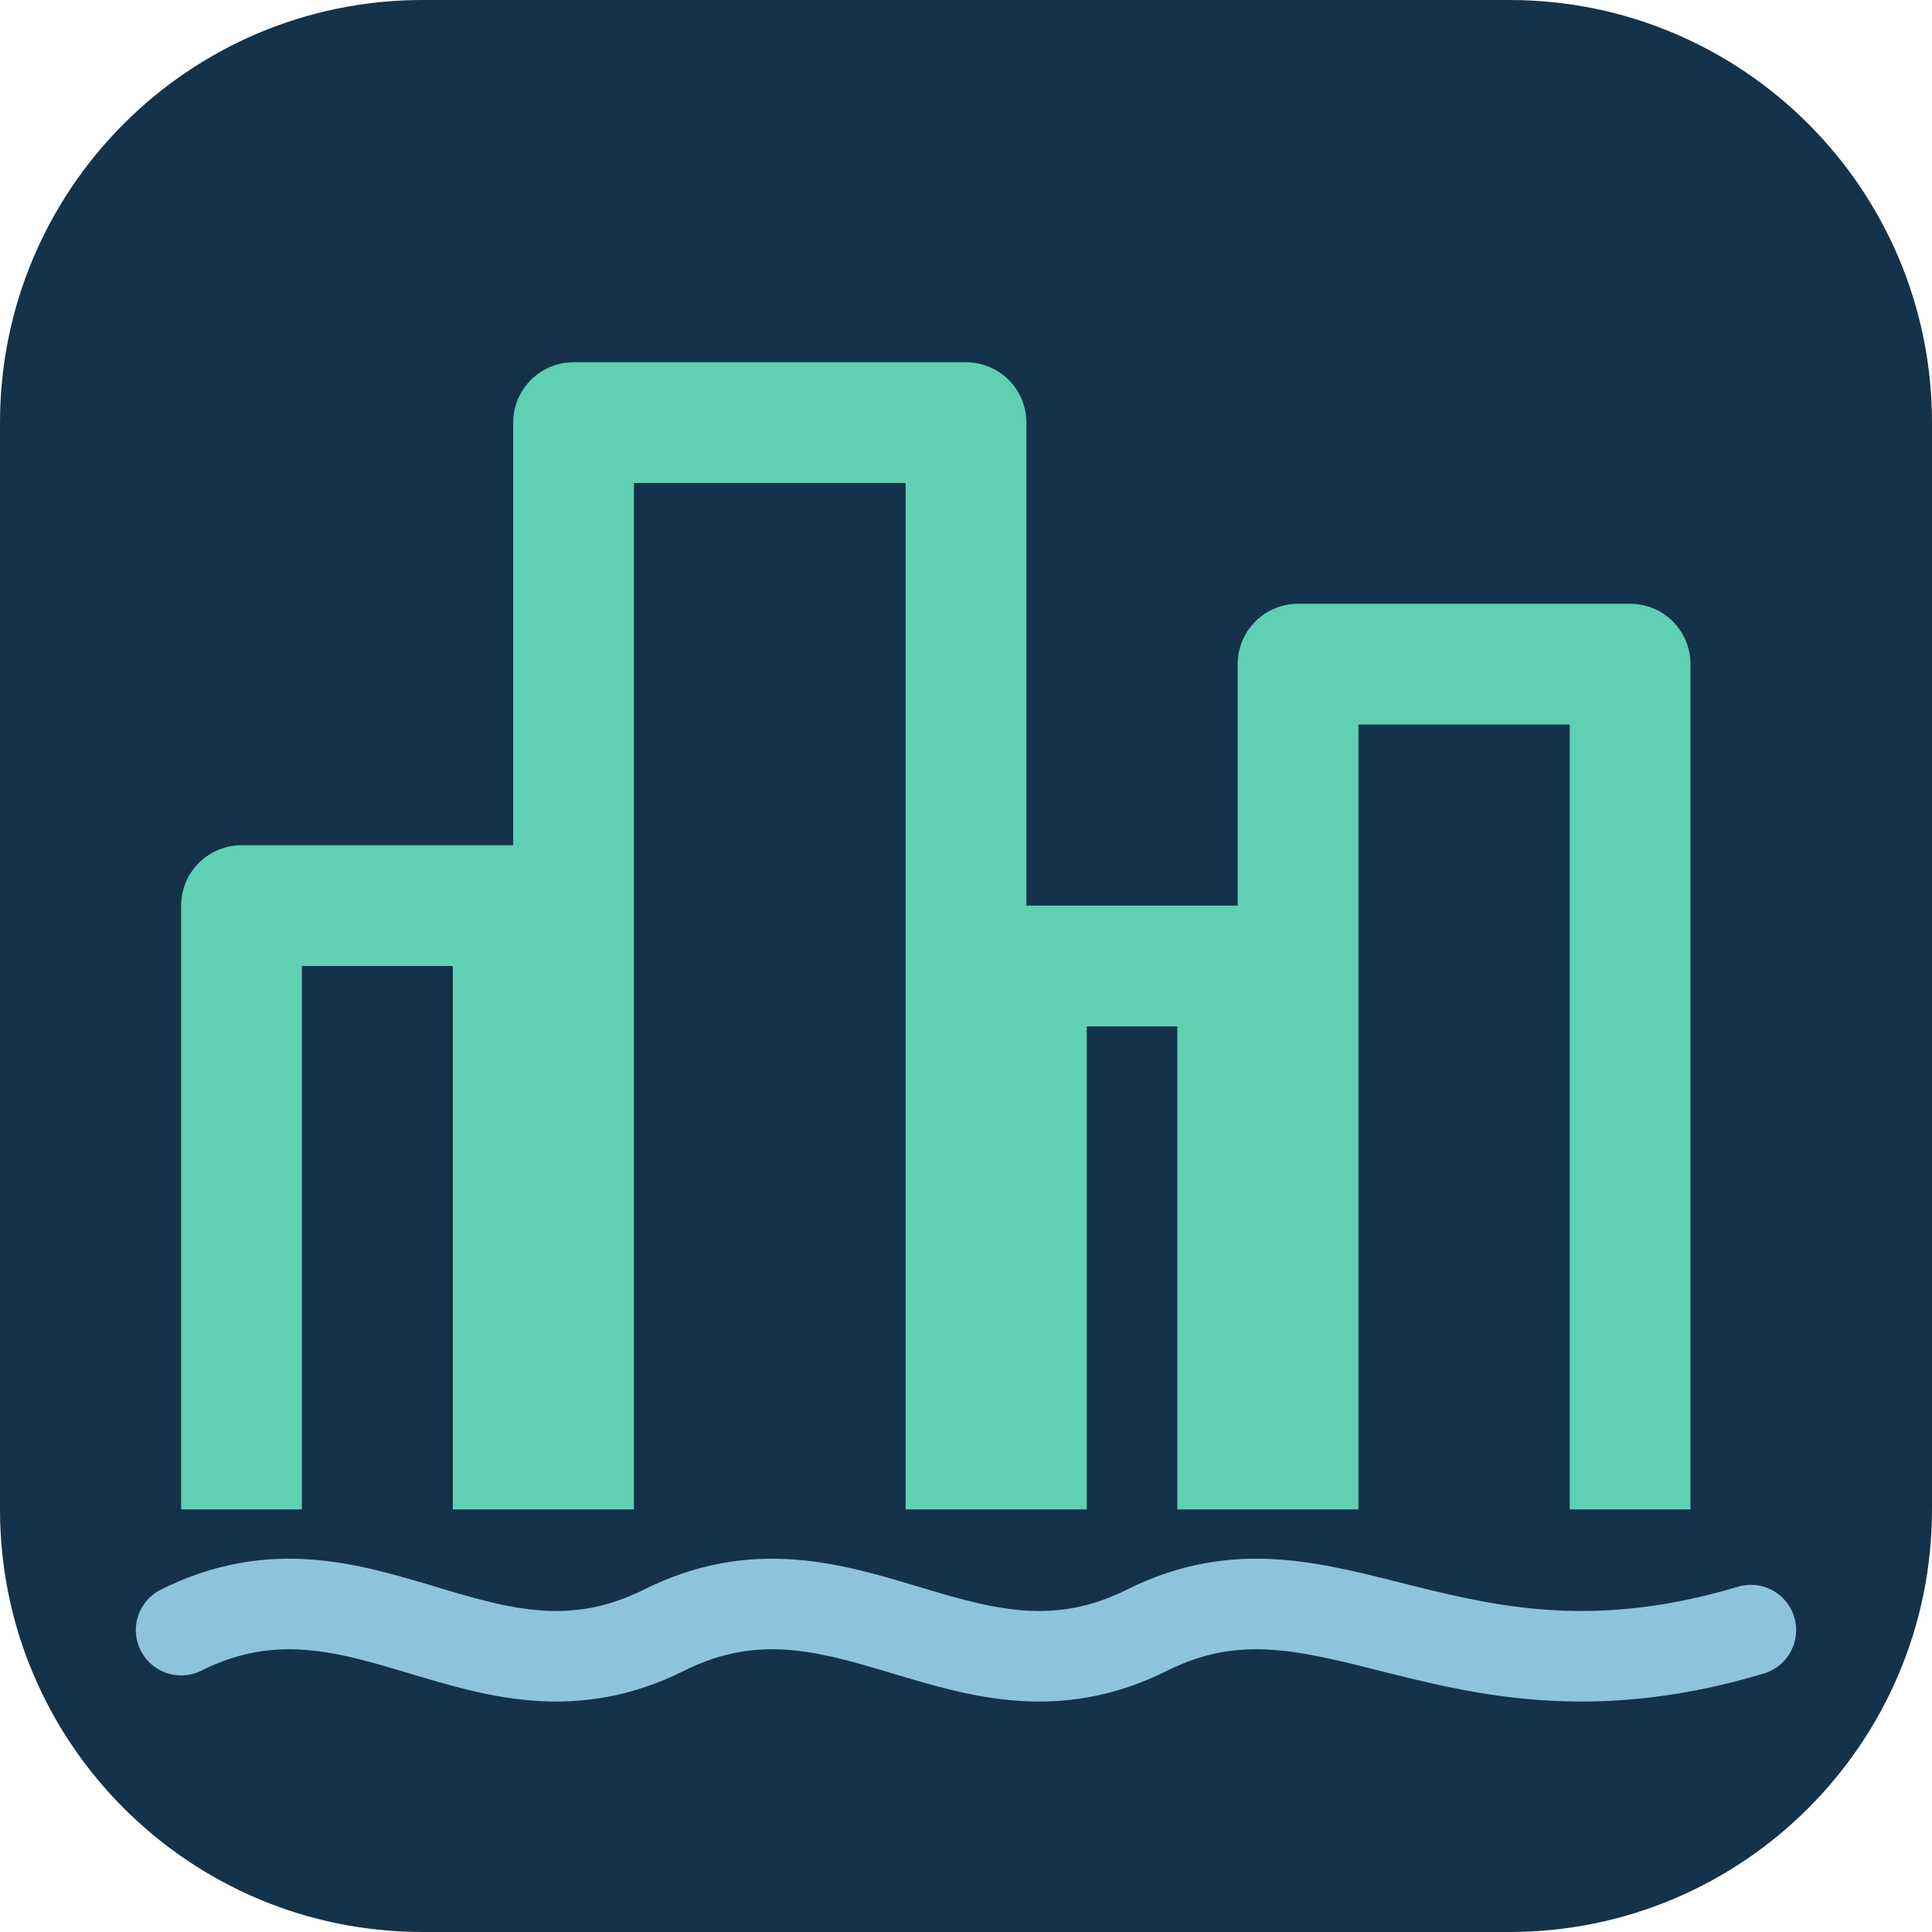
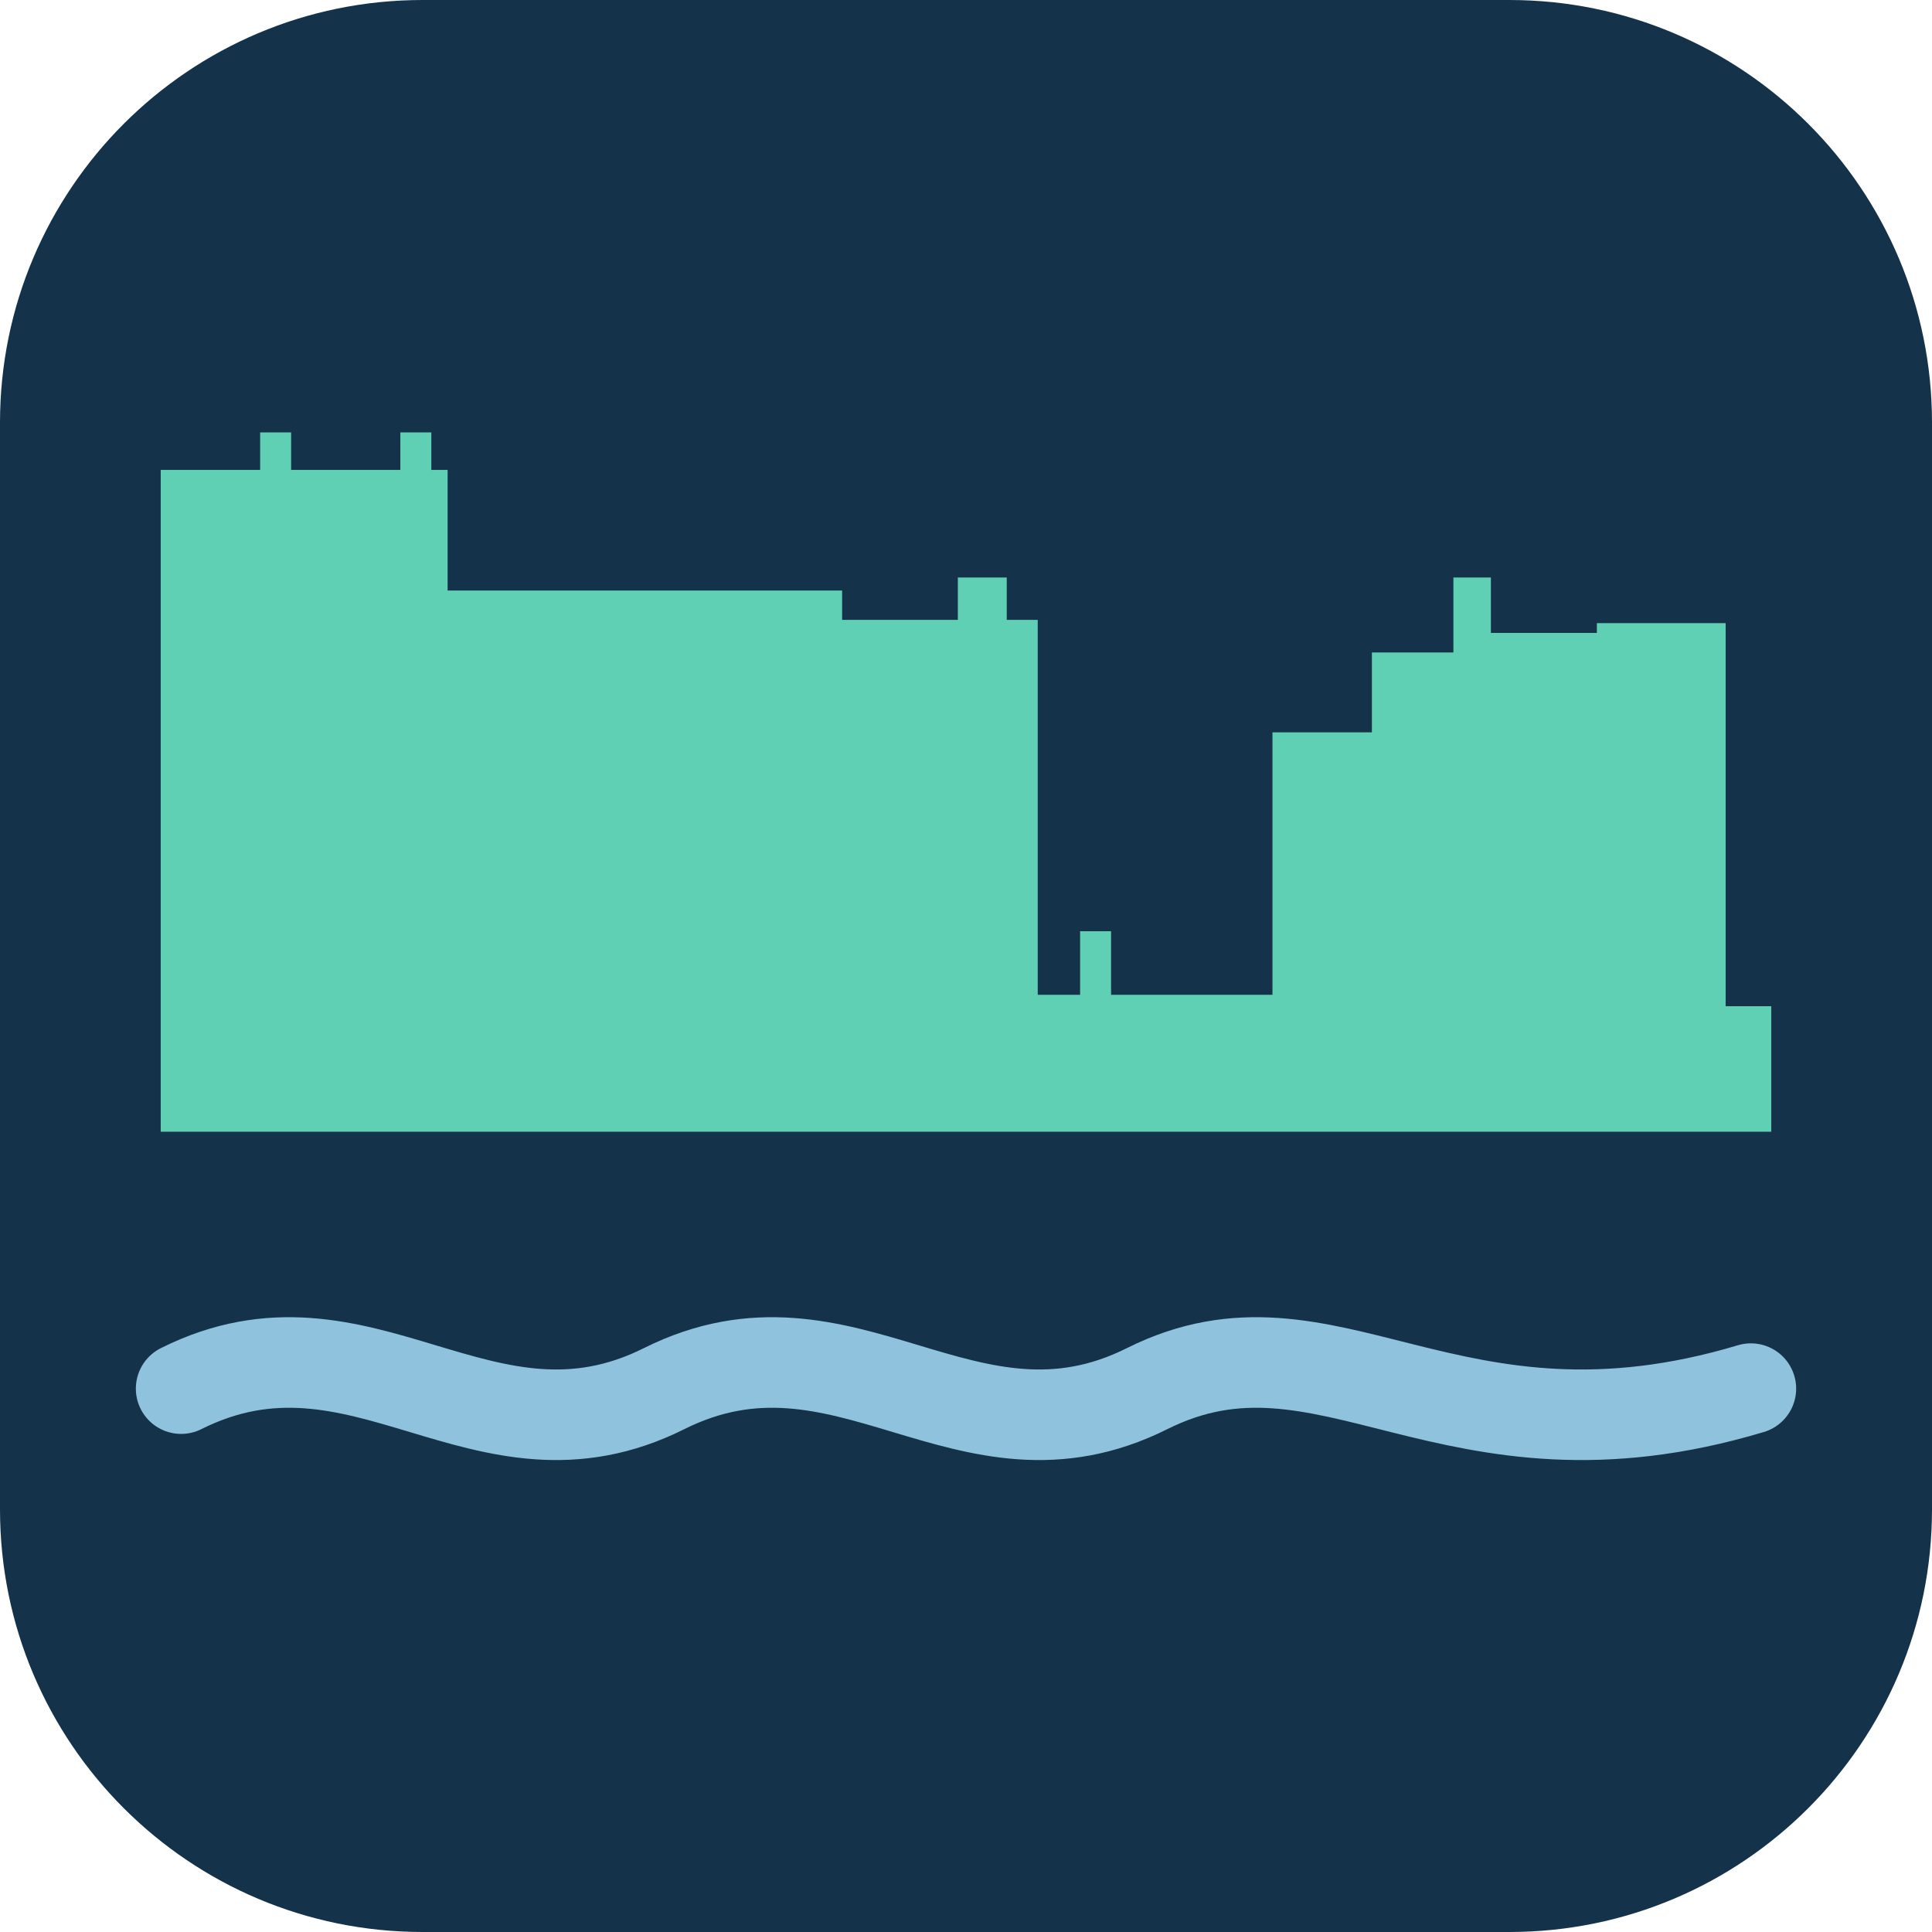
<svg xmlns="http://www.w3.org/2000/svg" viewBox="0 0 64 64">
  <rect width="64" height="64" rx="14" fill="#14324a" />
-   <path d="M8 50V30h9v20M19 50V14h13v36M34 50V32h7v18M43 50V22h11v28" fill="none" stroke="#5fd0b4" stroke-width="4" stroke-linejoin="round" />
-   <path d="M6 54c6-3 10 3 16 0s10 3 16 0 10 3 20 0" fill="none" stroke="#8fc3dd" stroke-width="3" stroke-linecap="round" />
+   <g transform="translate(5 14) scale(.54)">
+     <path d="M0.6 43.5 L0.6 2.9 L6.7 2.9 L6.7 0.6 L8.6 0.6 L8.6 2.9 L15.3 2.9 L15.3 0.6 L17.2 0.6 L17.2 2.9 L18.2 2.9 L18.2 10.3 L42.4 10.3 L42.4 12.1 L49.5 12.1 L49.5 9.5 L52.5 9.5 L52.5 12.1 L54.4 12.1 L54.4 35.1 L57 35.1 L57 31.2 L58.9 31.2 L58.9 35.1 L68.8 35.1 L68.8 19 L74.9 19 L74.9 14.1 L79.9 14.1 L79.9 9.5 L82.2 9.5 L82.2 12.9 L88.7 12.9 L88.7 12.3 L96.6 12.3 L96.6 35.8 L99.4 35.8 L99.4 43.5 Z" fill="#5fd0b4" />
+   </g>
+   <path d="M6 46c6-3 10 3 16 0s10 3 16 0 10 3 20 0" fill="none" stroke="#8fc3dd" stroke-width="3" stroke-linecap="round" />
</svg>
